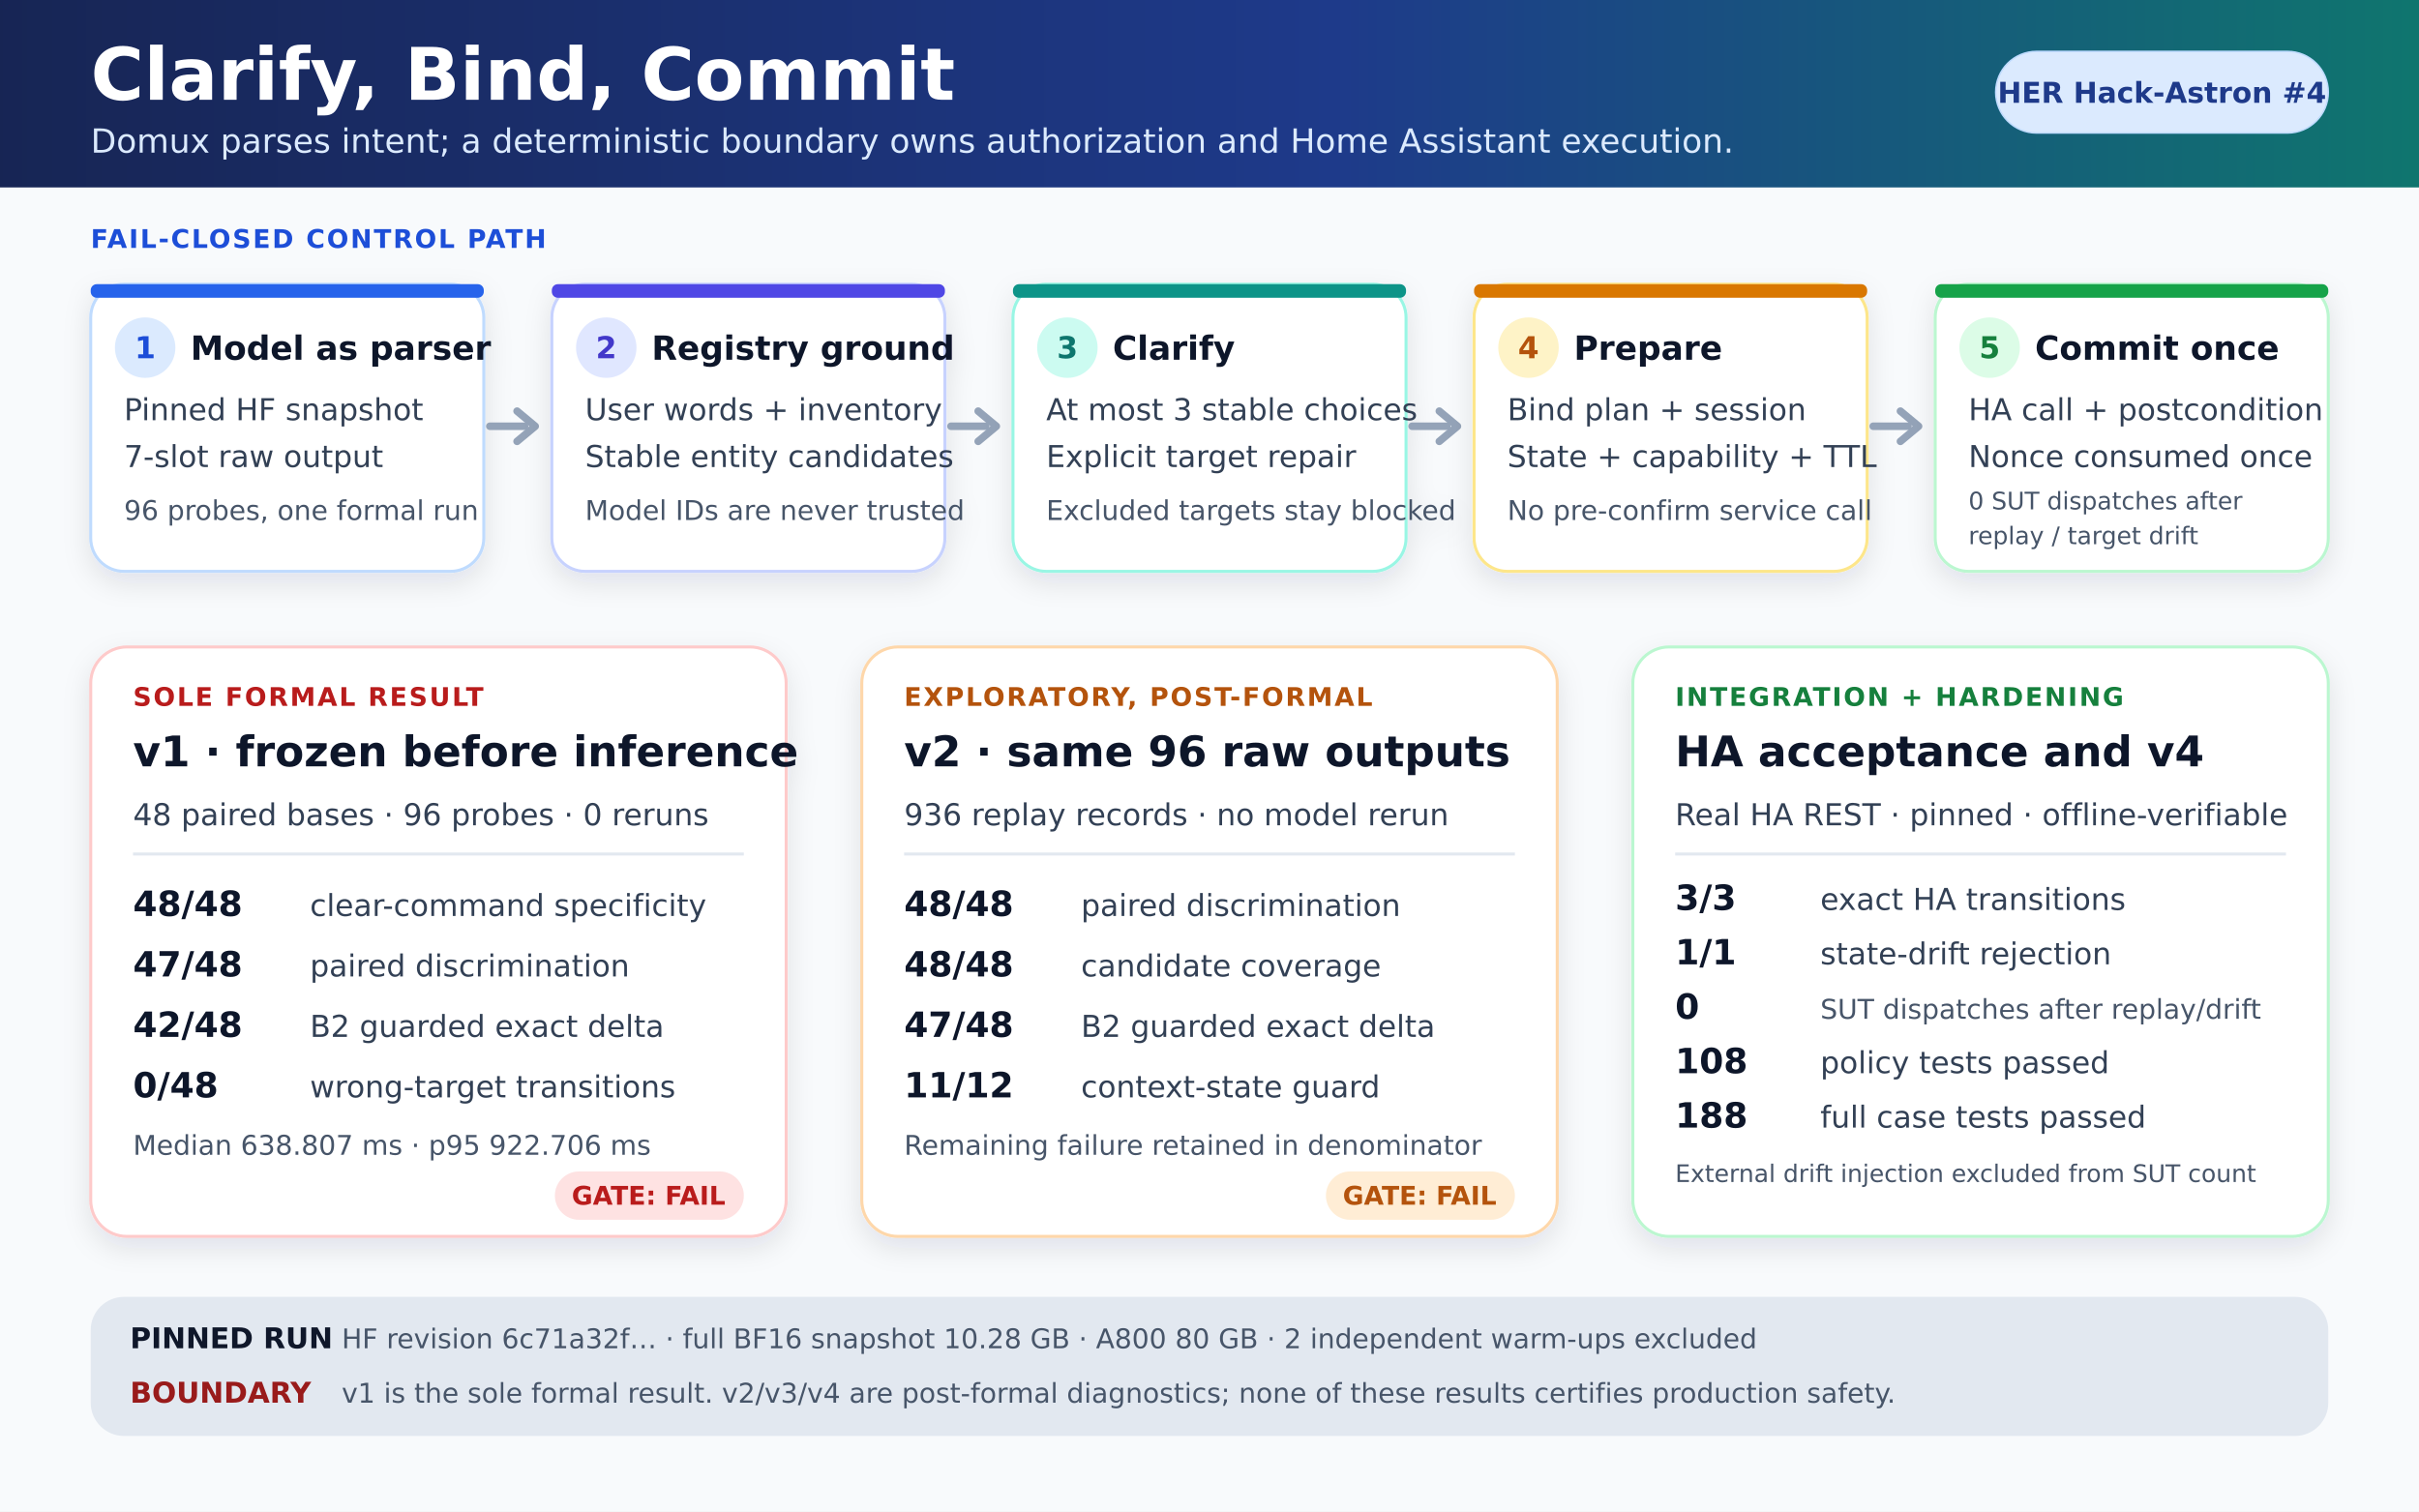
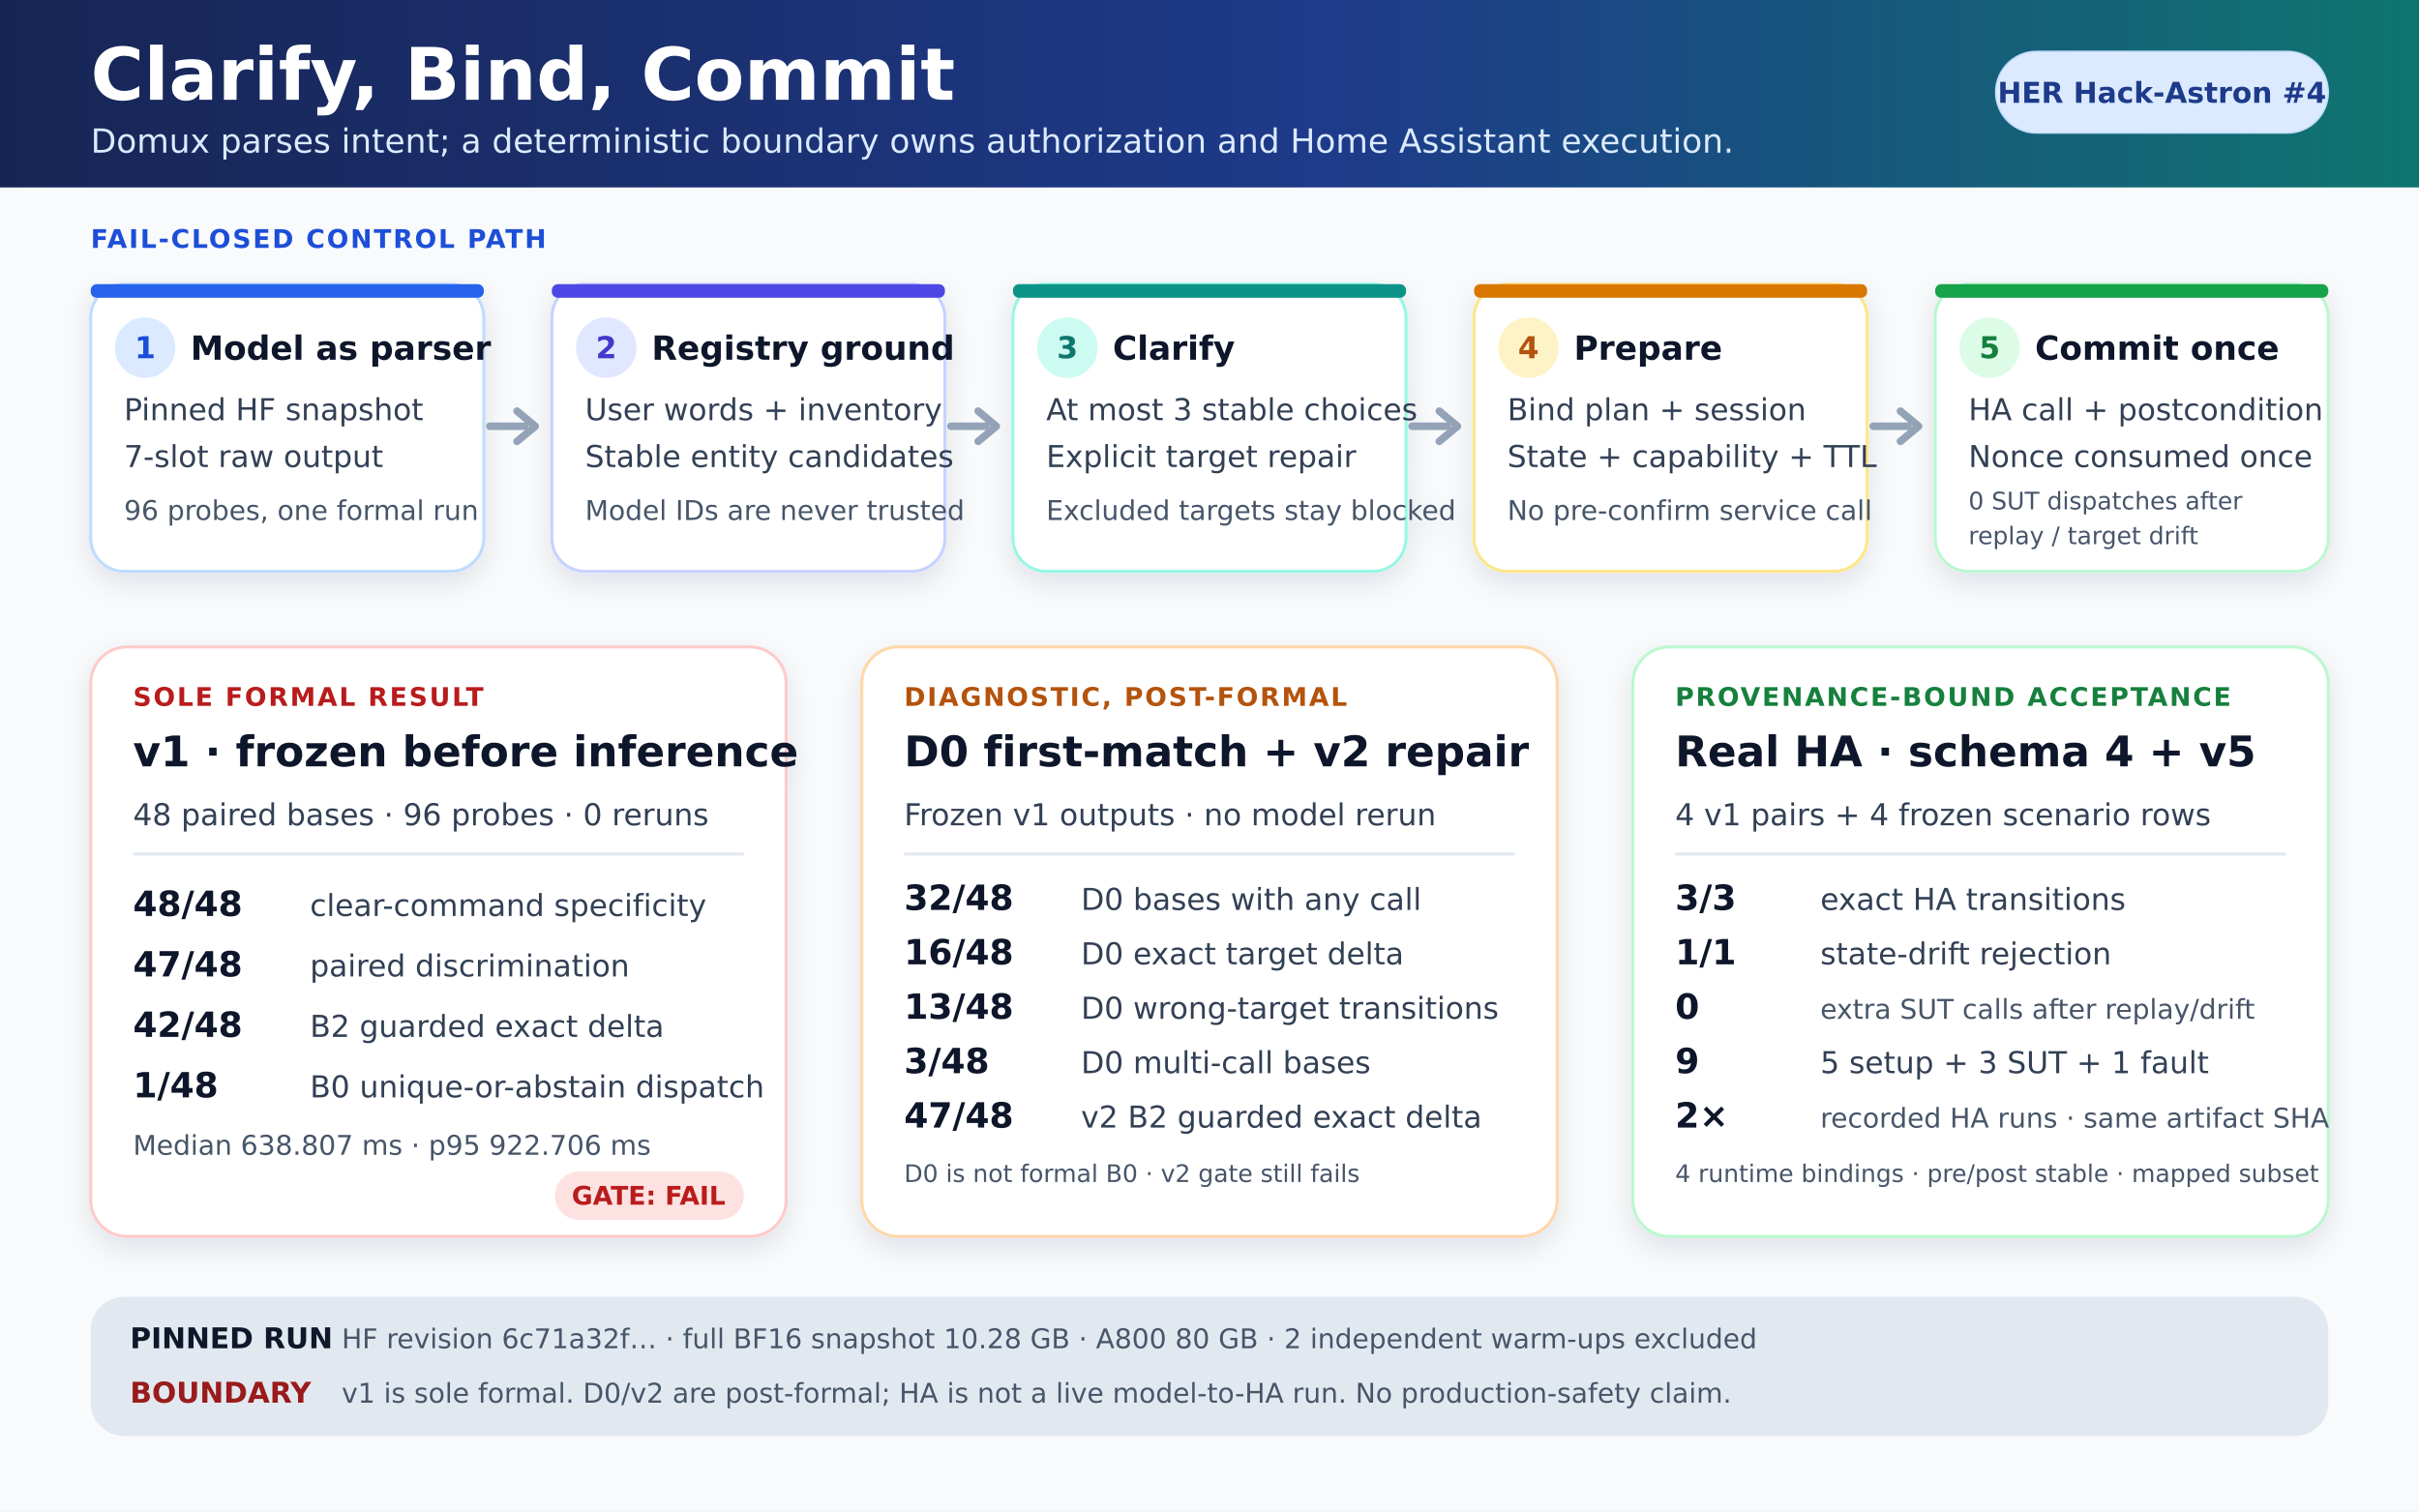
<svg xmlns="http://www.w3.org/2000/svg" width="1600" height="1000" viewBox="0 0 1600 1000" role="img" aria-labelledby="title desc">
  <defs>
    <linearGradient id="header" x1="0" y1="0" x2="1" y2="0">
      <stop offset="0%" stop-color="#172554" />
      <stop offset="55%" stop-color="#1e3a8a" />
      <stop offset="100%" stop-color="#0f766e" />
    </linearGradient>
    <filter id="shadow" x="-10%" y="-10%" width="120%" height="130%">
      <feDropShadow dx="0" dy="7" stdDeviation="9" flood-color="#0f172a" flood-opacity="0.10" />
    </filter>
    <style>
      .sans { font-family: "DejaVu Sans"; }
      .small { font-size: 18px; fill: #475569; }
      .body { font-size: 20px; fill: #334155; }
      .metric { font-size: 23px; font-weight: 700; fill: #0f172a; }
      .label { font-size: 17px; font-weight: 700; letter-spacing: 1.2px; }
      .panel-title { font-size: 28px; font-weight: 800; fill: #0f172a; }
      .pipeline-title { font-size: 22px; font-weight: 800; fill: #0f172a; }
    </style>
  </defs>
  <rect width="1600" height="1000" fill="#f8fafc" />
  <rect width="1600" height="124" fill="url(#header)" />
  <text x="60" y="66" class="sans" font-size="48" font-weight="800" fill="#ffffff">Clarify, Bind, Commit</text>
  <text x="60" y="101" class="sans" font-size="22" fill="#dbeafe">Domux parses intent; a deterministic boundary owns authorization and Home Assistant execution.</text>
  <rect x="1320" y="34" width="220" height="54" rx="27" fill="#dbeafe" stroke="#bfdbfe" />
  <text x="1430" y="68" text-anchor="middle" class="sans" font-size="19" font-weight="700" fill="#1e3a8a">HER Hack-Astron #4</text>
  <text x="60" y="164" class="sans label" fill="#1d4ed8">FAIL-CLOSED CONTROL PATH</text>
  <g filter="url(#shadow)">
    <rect x="60" y="188" width="260" height="190" rx="22" fill="#ffffff" stroke="#bfdbfe" stroke-width="2" />
    <rect x="60" y="188" width="260" height="9" rx="4" fill="#2563eb" />
    <circle cx="96" cy="230" r="20" fill="#dbeafe" />
    <text x="96" y="237" text-anchor="middle" class="sans" font-size="20" font-weight="800" fill="#1d4ed8">1</text>
    <text x="126" y="238" class="sans pipeline-title">Model as parser</text>
    <text x="82" y="278" class="sans body">Pinned HF snapshot</text>
    <text x="82" y="309" class="sans body">7-slot raw output</text>
    <text x="82" y="344" class="sans small">96 probes, one formal run</text>
  </g>
  <path d="M324 282 H347" stroke="#94a3b8" stroke-width="5" stroke-linecap="round" />
  <path d="M342 272 L354 282 L342 292" fill="none" stroke="#94a3b8" stroke-width="5" stroke-linecap="round" stroke-linejoin="round" />
  <g filter="url(#shadow)">
    <rect x="365" y="188" width="260" height="190" rx="22" fill="#ffffff" stroke="#c7d2fe" stroke-width="2" />
    <rect x="365" y="188" width="260" height="9" rx="4" fill="#4f46e5" />
    <circle cx="401" cy="230" r="20" fill="#e0e7ff" />
    <text x="401" y="237" text-anchor="middle" class="sans" font-size="20" font-weight="800" fill="#4338ca">2</text>
    <text x="431" y="238" class="sans pipeline-title">Registry ground</text>
    <text x="387" y="278" class="sans body">User words + inventory</text>
    <text x="387" y="309" class="sans body">Stable entity candidates</text>
    <text x="387" y="344" class="sans small">Model IDs are never trusted</text>
  </g>
  <path d="M629 282 H652" stroke="#94a3b8" stroke-width="5" stroke-linecap="round" />
  <path d="M647 272 L659 282 L647 292" fill="none" stroke="#94a3b8" stroke-width="5" stroke-linecap="round" stroke-linejoin="round" />
  <g filter="url(#shadow)">
    <rect x="670" y="188" width="260" height="190" rx="22" fill="#ffffff" stroke="#99f6e4" stroke-width="2" />
    <rect x="670" y="188" width="260" height="9" rx="4" fill="#0d9488" />
    <circle cx="706" cy="230" r="20" fill="#ccfbf1" />
    <text x="706" y="237" text-anchor="middle" class="sans" font-size="20" font-weight="800" fill="#0f766e">3</text>
    <text x="736" y="238" class="sans pipeline-title">Clarify</text>
    <text x="692" y="278" class="sans body">At most 3 stable choices</text>
    <text x="692" y="309" class="sans body">Explicit target repair</text>
    <text x="692" y="344" class="sans small">Excluded targets stay blocked</text>
  </g>
  <path d="M934 282 H957" stroke="#94a3b8" stroke-width="5" stroke-linecap="round" />
  <path d="M952 272 L964 282 L952 292" fill="none" stroke="#94a3b8" stroke-width="5" stroke-linecap="round" stroke-linejoin="round" />
  <g filter="url(#shadow)">
    <rect x="975" y="188" width="260" height="190" rx="22" fill="#ffffff" stroke="#fde68a" stroke-width="2" />
    <rect x="975" y="188" width="260" height="9" rx="4" fill="#d97706" />
    <circle cx="1011" cy="230" r="20" fill="#fef3c7" />
    <text x="1011" y="237" text-anchor="middle" class="sans" font-size="20" font-weight="800" fill="#b45309">4</text>
    <text x="1041" y="238" class="sans pipeline-title">Prepare</text>
    <text x="997" y="278" class="sans body">Bind plan + session</text>
    <text x="997" y="309" class="sans body">State + capability + TTL</text>
    <text x="997" y="344" class="sans small">No pre-confirm service call</text>
  </g>
  <path d="M1239 282 H1262" stroke="#94a3b8" stroke-width="5" stroke-linecap="round" />
  <path d="M1257 272 L1269 282 L1257 292" fill="none" stroke="#94a3b8" stroke-width="5" stroke-linecap="round" stroke-linejoin="round" />
  <g filter="url(#shadow)">
    <rect x="1280" y="188" width="260" height="190" rx="22" fill="#ffffff" stroke="#bbf7d0" stroke-width="2" />
    <rect x="1280" y="188" width="260" height="9" rx="4" fill="#16a34a" />
    <circle cx="1316" cy="230" r="20" fill="#dcfce7" />
    <text x="1316" y="237" text-anchor="middle" class="sans" font-size="20" font-weight="800" fill="#15803d">5</text>
    <text x="1346" y="238" class="sans pipeline-title">Commit once</text>
    <text x="1302" y="278" class="sans body">HA call + postcondition</text>
    <text x="1302" y="309" class="sans body">Nonce consumed once</text>
    <text x="1302" y="337" class="sans" font-size="16" fill="#475569">0 SUT dispatches after</text>
    <text x="1302" y="360" class="sans" font-size="16" fill="#475569">replay / target drift</text>
  </g>
  <g filter="url(#shadow)">
    <rect x="60" y="428" width="460" height="390" rx="24" fill="#ffffff" stroke="#fecaca" stroke-width="2" />
    <text x="88" y="467" class="sans label" fill="#b91c1c">SOLE FORMAL RESULT</text>
    <text x="88" y="507" class="sans panel-title">v1 · frozen before inference</text>
    <text x="88" y="546" class="sans body">48 paired bases · 96 probes · 0 reruns</text>
    <line x1="88" y1="565" x2="492" y2="565" stroke="#e2e8f0" stroke-width="2" />
    <text x="88" y="606" class="sans metric">48/48</text>
    <text x="205" y="606" class="sans body">clear-command specificity</text>
    <text x="88" y="646" class="sans metric">47/48</text>
    <text x="205" y="646" class="sans body">paired discrimination</text>
    <text x="88" y="686" class="sans metric">42/48</text>
    <text x="205" y="686" class="sans body">B2 guarded exact delta</text>
-     <text x="88" y="726" class="sans metric">0/48</text>
-     <text x="205" y="726" class="sans body">wrong-target transitions</text>
+     <text x="88" y="726" class="sans metric">1/48</text>
+     <text x="205" y="726" class="sans body">B0 unique-or-abstain dispatch</text>
    <text x="88" y="764" class="sans small">Median 638.807 ms · p95 922.706 ms</text>
    <rect x="367" y="775" width="125" height="32" rx="16" fill="#fee2e2" />
    <text x="429" y="797" text-anchor="middle" class="sans" font-size="17" font-weight="800" fill="#b91c1c">GATE: FAIL</text>
  </g>
  <g filter="url(#shadow)">
    <rect x="570" y="428" width="460" height="390" rx="24" fill="#ffffff" stroke="#fed7aa" stroke-width="2" />
-     <text x="598" y="467" class="sans label" fill="#b45309">EXPLORATORY, POST-FORMAL</text>
-     <text x="598" y="507" class="sans panel-title">v2 · same 96 raw outputs</text>
-     <text x="598" y="546" class="sans body">936 replay records · no model rerun</text>
+     <text x="598" y="467" class="sans label" fill="#b45309">DIAGNOSTIC, POST-FORMAL</text>
+     <text x="598" y="507" class="sans panel-title">D0 first-match + v2 repair</text>
+     <text x="598" y="546" class="sans body">Frozen v1 outputs · no model rerun</text>
    <line x1="598" y1="565" x2="1002" y2="565" stroke="#e2e8f0" stroke-width="2" />
-     <text x="598" y="606" class="sans metric">48/48</text>
-     <text x="715" y="606" class="sans body">paired discrimination</text>
-     <text x="598" y="646" class="sans metric">48/48</text>
-     <text x="715" y="646" class="sans body">candidate coverage</text>
-     <text x="598" y="686" class="sans metric">47/48</text>
-     <text x="715" y="686" class="sans body">B2 guarded exact delta</text>
-     <text x="598" y="726" class="sans metric">11/12</text>
-     <text x="715" y="726" class="sans body">context-state guard</text>
-     <text x="598" y="764" class="sans small">Remaining failure retained in denominator</text>
-     <rect x="877" y="775" width="125" height="32" rx="16" fill="#ffedd5" />
-     <text x="939" y="797" text-anchor="middle" class="sans" font-size="17" font-weight="800" fill="#b45309">GATE: FAIL</text>
+     <text x="598" y="602" class="sans metric">32/48</text>
+     <text x="715" y="602" class="sans body">D0 bases with any call</text>
+     <text x="598" y="638" class="sans metric">16/48</text>
+     <text x="715" y="638" class="sans body">D0 exact target delta</text>
+     <text x="598" y="674" class="sans metric">13/48</text>
+     <text x="715" y="674" class="sans body">D0 wrong-target transitions</text>
+     <text x="598" y="710" class="sans metric">3/48</text>
+     <text x="715" y="710" class="sans body">D0 multi-call bases</text>
+     <text x="598" y="746" class="sans metric">47/48</text>
+     <text x="715" y="746" class="sans body">v2 B2 guarded exact delta</text>
+     <text x="598" y="782" class="sans" font-size="16" fill="#475569">D0 is not formal B0 · v2 gate still fails</text>
  </g>
  <g filter="url(#shadow)">
    <rect x="1080" y="428" width="460" height="390" rx="24" fill="#ffffff" stroke="#bbf7d0" stroke-width="2" />
-     <text x="1108" y="467" class="sans label" fill="#15803d">INTEGRATION + HARDENING</text>
-     <text x="1108" y="507" class="sans panel-title">HA acceptance and v4</text>
-     <text x="1108" y="546" class="sans body">Real HA REST · pinned · offline-verifiable</text>
+     <text x="1108" y="467" class="sans label" fill="#15803d">PROVENANCE-BOUND ACCEPTANCE</text>
+     <text x="1108" y="507" class="sans panel-title">Real HA · schema 4 + v5</text>
+     <text x="1108" y="546" class="sans body">4 v1 pairs + 4 frozen scenario rows</text>
    <line x1="1108" y1="565" x2="1512" y2="565" stroke="#e2e8f0" stroke-width="2" />
    <text x="1108" y="602" class="sans metric">3/3</text>
    <text x="1204" y="602" class="sans body">exact HA transitions</text>
    <text x="1108" y="638" class="sans metric">1/1</text>
    <text x="1204" y="638" class="sans body">state-drift rejection</text>
    <text x="1108" y="674" class="sans metric">0</text>
-     <text x="1204" y="674" class="sans small">SUT dispatches after replay/drift</text>
-     <text x="1108" y="710" class="sans metric">108</text>
-     <text x="1204" y="710" class="sans body">policy tests passed</text>
-     <text x="1108" y="746" class="sans metric">188</text>
-     <text x="1204" y="746" class="sans body">full case tests passed</text>
-     <text x="1108" y="782" class="sans" font-size="16" fill="#475569">External drift injection excluded from SUT count</text>
+     <text x="1204" y="674" class="sans small">extra SUT calls after replay/drift</text>
+     <text x="1108" y="710" class="sans metric">9</text>
+     <text x="1204" y="710" class="sans body">5 setup + 3 SUT + 1 fault</text>
+     <text x="1108" y="746" class="sans metric">2×</text>
+     <text x="1204" y="746" class="sans small">recorded HA runs · same artifact SHA</text>
+     <text x="1108" y="782" class="sans" font-size="16" fill="#475569">4 runtime bindings · pre/post stable · mapped subset</text>
  </g>
  <rect x="60" y="858" width="1480" height="92" rx="22" fill="#e2e8f0" />
  <text x="86" y="892" class="sans" font-size="19" font-weight="800" fill="#0f172a">PINNED RUN</text>
  <text x="226" y="892" class="sans small">HF revision 6c71a32f… · full BF16 snapshot 10.28 GB · A800 80 GB · 2 independent warm-ups excluded</text>
  <text x="86" y="928" class="sans" font-size="19" font-weight="800" fill="#991b1b">BOUNDARY</text>
-   <text x="226" y="928" class="sans small">v1 is the sole formal result. v2/v3/v4 are post-formal diagnostics; none of these results certifies production safety.</text>
+   <text x="226" y="928" class="sans small">v1 is sole formal. D0/v2 are post-formal; HA is not a live model-to-HA run. No production-safety claim.</text>
</svg>
